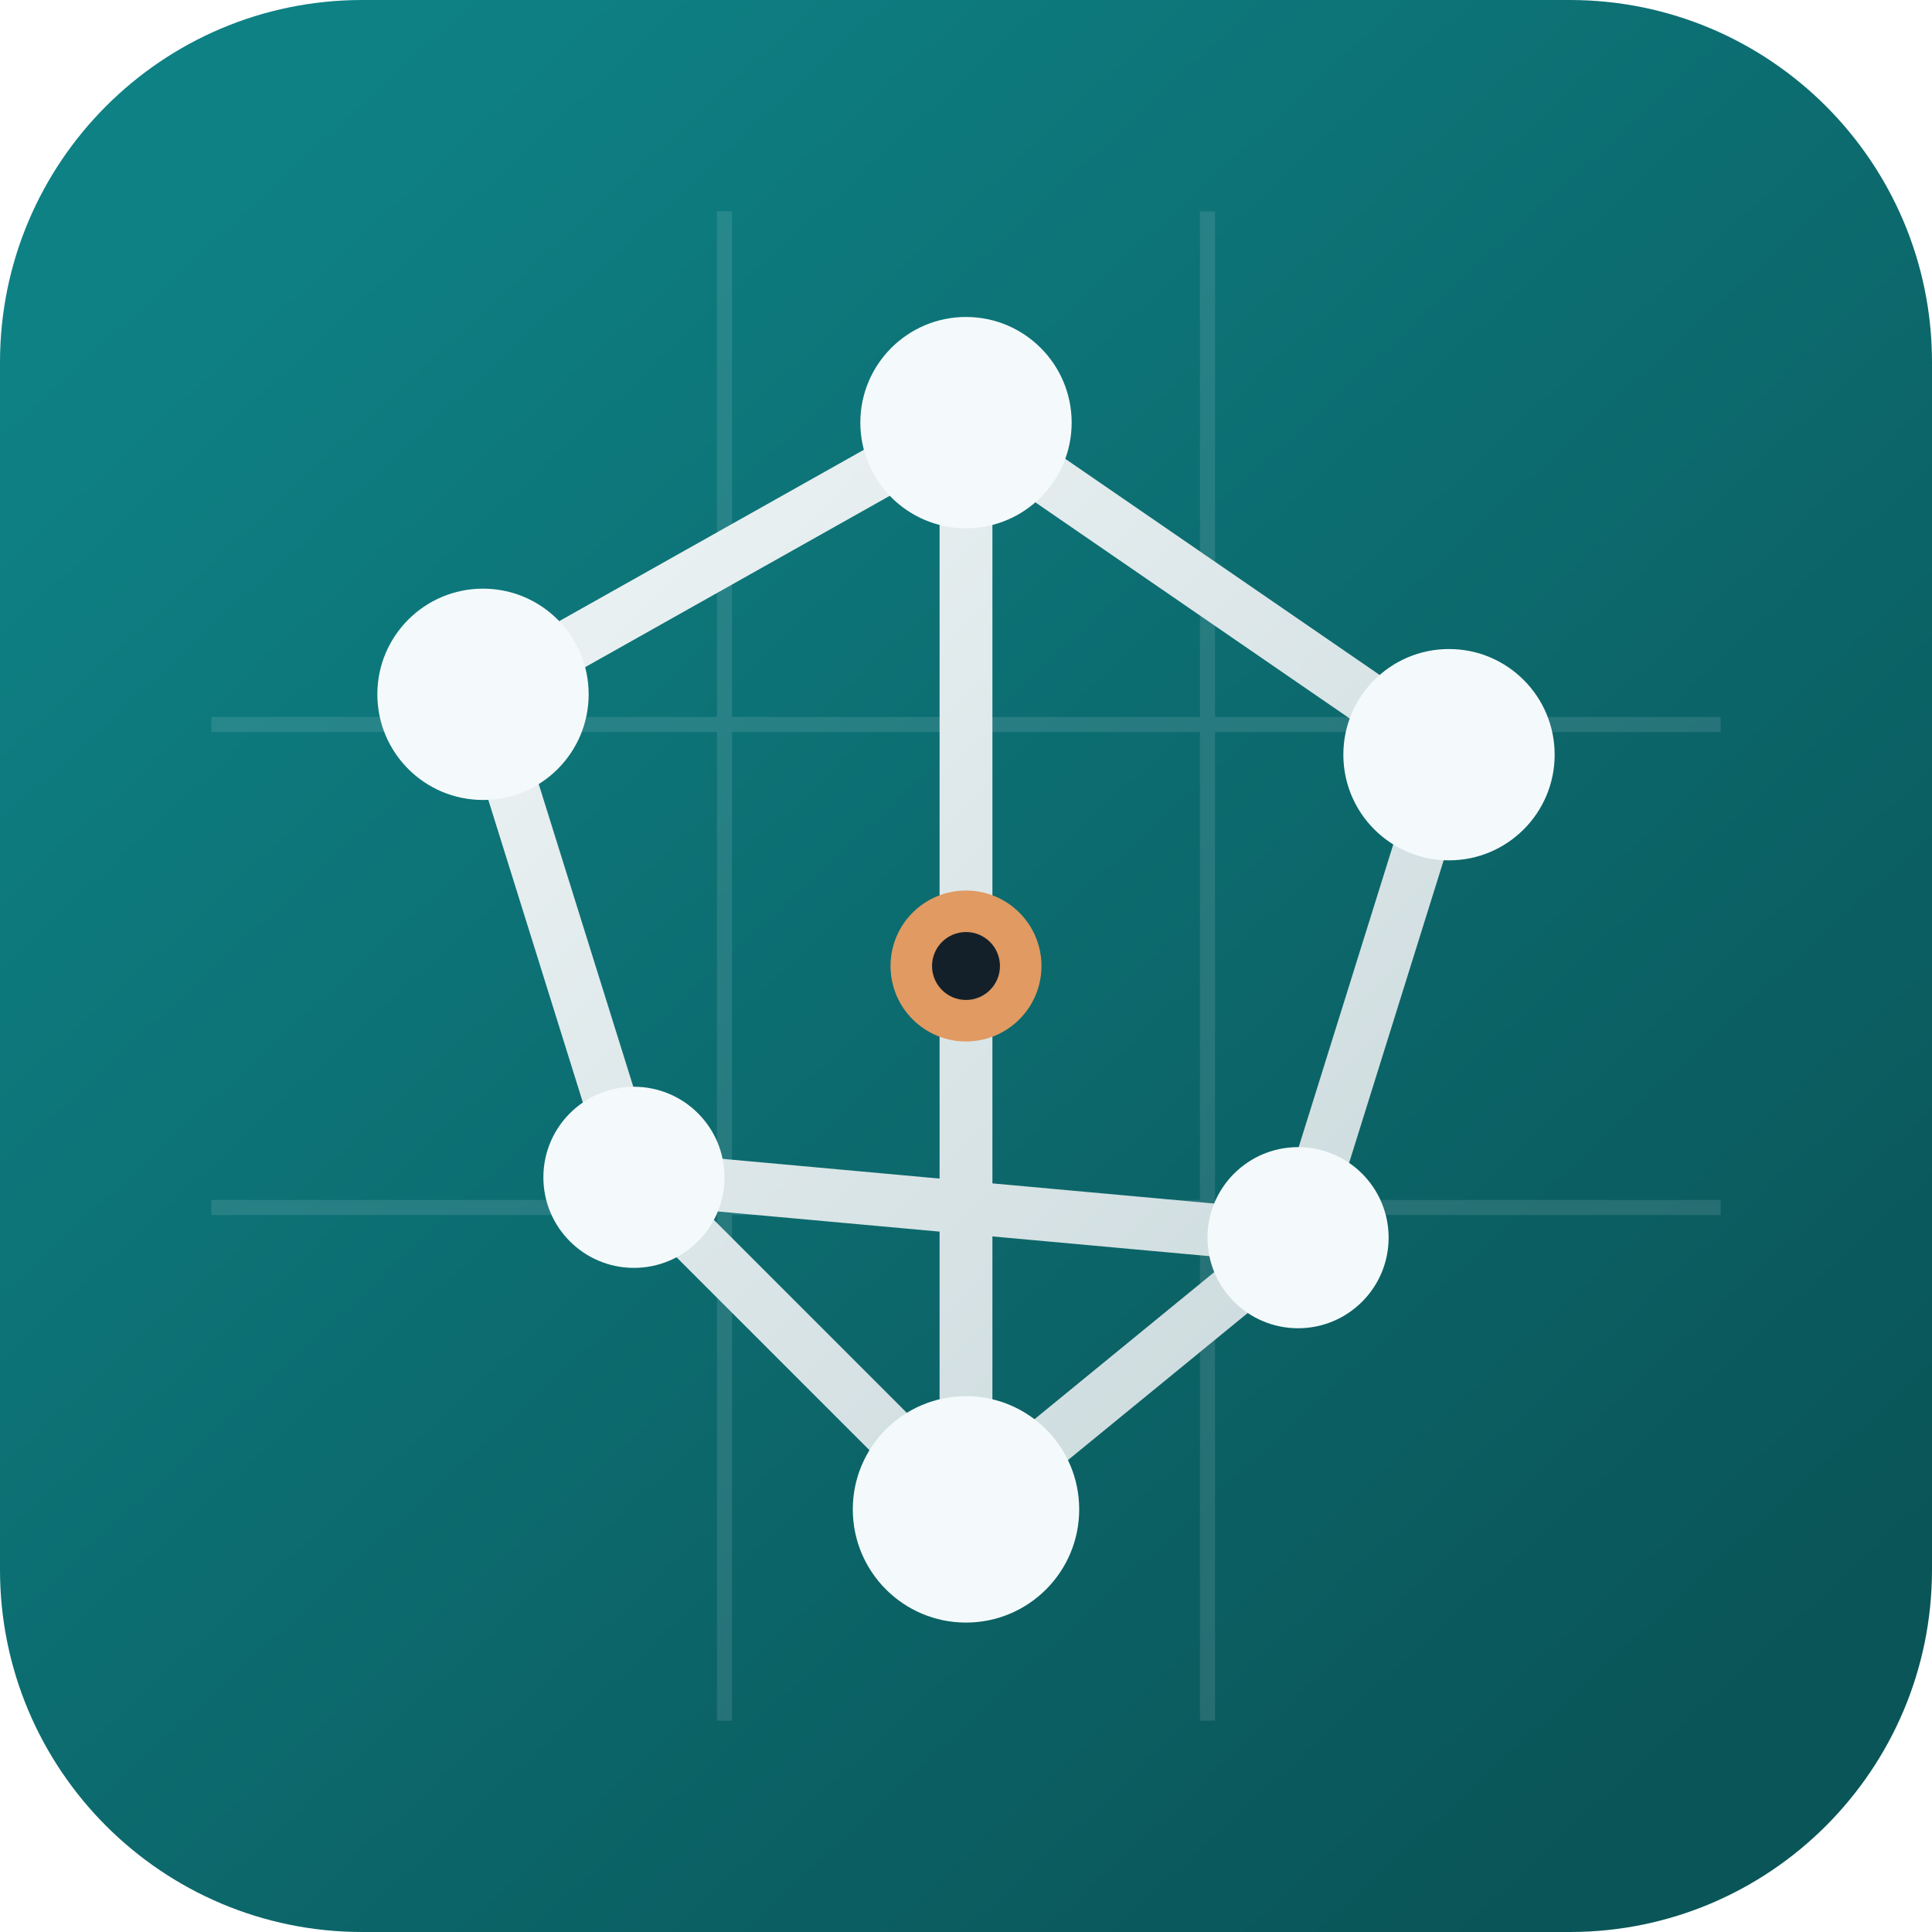
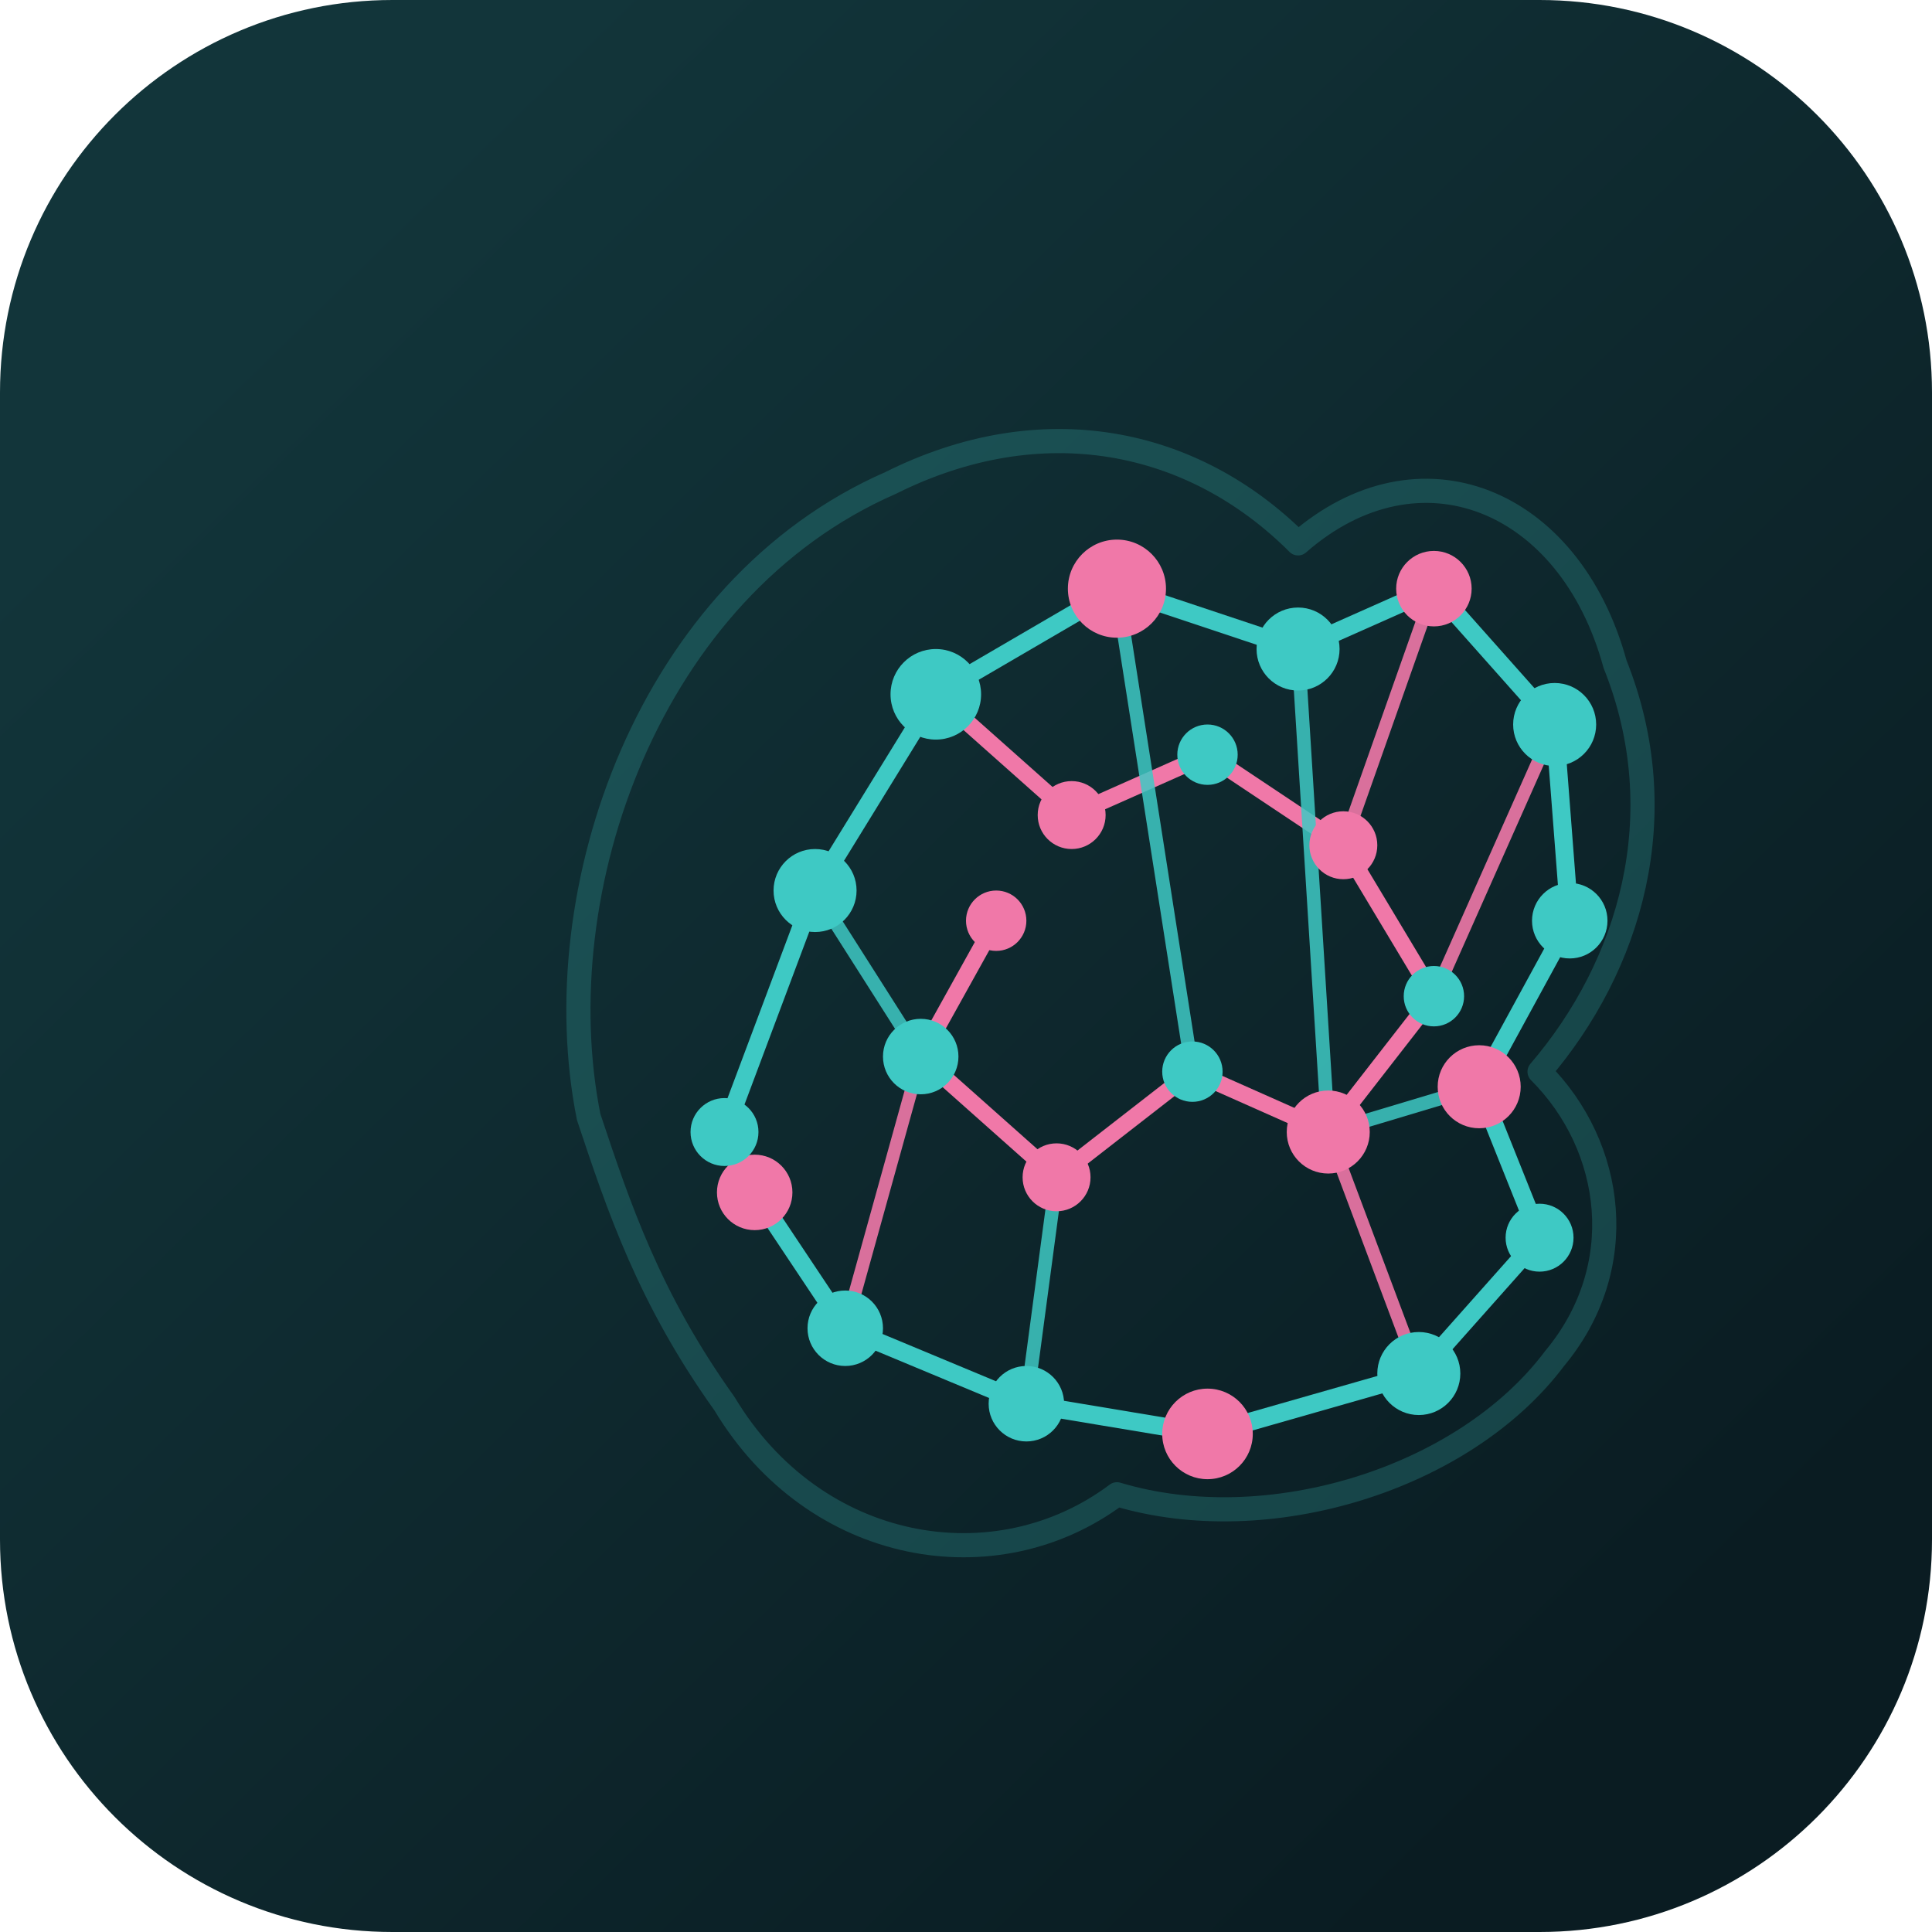
<svg xmlns="http://www.w3.org/2000/svg" viewBox="0 0 256 256" role="img" aria-label="connectome-fs">
  <defs>
-     <linearGradient id="field" x1="32" y1="24" x2="224" y2="232" gradientUnits="userSpaceOnUse">
-       <stop offset="0%" stop-color="#0e8185" />
-       <stop offset="100%" stop-color="#0a5558" />
-     </linearGradient>
-     <linearGradient id="wire" x1="48" y1="48" x2="208" y2="208" gradientUnits="userSpaceOnUse">
-       <stop offset="0%" stop-color="#f2f7f8" />
-       <stop offset="100%" stop-color="#c5d5d8" />
+     <linearGradient id="field" x1="40" y1="36" x2="220" y2="220" gradientUnits="userSpaceOnUse">
+       <stop offset="0%" stop-color="#12353a" />
+       <stop offset="100%" stop-color="#0a1c22" />
    </linearGradient>
  </defs>
-   <rect width="256" height="256" rx="48" fill="url(#field)" />
-   <g stroke="#e9eef2" stroke-opacity="0.12" stroke-width="2" fill="none">
-     <path d="M28 96 H228 M28 160 H228 M96 28 V228 M160 28 V228" />
+   <rect width="256" height="256" rx="52" fill="url(#field)" />
+   <g fill="none" stroke-linecap="round" stroke-linejoin="round">
+     <path stroke="#3ec9c4" stroke-width="3.2" d="M78 148          C72 118 86 78 118 64          C138 54 158 58 172 72          C188 58 208 66 214 88          C222 108 216 128 204 142          C214 152 216 168 206 180          C194 196 168 204 148 198          C132 210 108 206 96 186          C86 172 82 160 78 148 Z" opacity="0.22" />
+     <path stroke="#3ec9c4" stroke-width="2.4" d="M96 150 L108 118 L124 92 L148 78 L172 86 L190 78 L206 96 L208 122 L196 144 L204 164 L188 182 L160 190 L136 186 L112 176 L100 158" />
+     <path stroke="#f078a8" stroke-width="2.2" d="M124 92 L142 108 L160 100 L178 112 L190 132 L176 150 L158 142 L140 156 L122 140 L132 122" />
+     <path stroke="#3ec9c4" stroke-width="1.8" opacity="0.85" d="M148 78 L158 142 M172 86 L176 150 M108 118 L122 140 M196 144 L176 150 M136 186 L140 156" />
+     <path stroke="#f078a8" stroke-width="1.7" opacity="0.9" d="M190 78 L178 112 M206 96 L190 132 M188 182 L176 150 M112 176 L122 140" />
  </g>
-   <g fill="none" stroke="url(#wire)" stroke-width="7" stroke-linecap="round" stroke-linejoin="round">
-     <path d="M64 92 L128 56 L192 100" />
-     <path d="M64 92 L84 156 L128 200" />
-     <path d="M192 100 L172 164 L128 200" />
-     <path d="M128 56 L128 200" />
-     <path d="M84 156 L172 164" />
+   <g>
+     <circle cx="108" cy="118" r="5.5" fill="#3ec9c4" />
+     <circle cx="124" cy="92" r="6" fill="#3ec9c4" />
+     <circle cx="148" cy="78" r="6.5" fill="#f078a8" />
+     <circle cx="172" cy="86" r="5.5" fill="#3ec9c4" />
+     <circle cx="190" cy="78" r="5" fill="#f078a8" />
+     <circle cx="206" cy="96" r="5.5" fill="#3ec9c4" />
+     <circle cx="208" cy="122" r="5" fill="#3ec9c4" />
+     <circle cx="196" cy="144" r="5.5" fill="#f078a8" />
+     <circle cx="204" cy="164" r="4.5" fill="#3ec9c4" />
+     <circle cx="188" cy="182" r="5.5" fill="#3ec9c4" />
+     <circle cx="160" cy="190" r="6" fill="#f078a8" />
+     <circle cx="136" cy="186" r="5" fill="#3ec9c4" />
+     <circle cx="112" cy="176" r="5" fill="#3ec9c4" />
+     <circle cx="100" cy="158" r="5" fill="#f078a8" />
+     <circle cx="96" cy="150" r="4.5" fill="#3ec9c4" />
+     <circle cx="142" cy="108" r="4.5" fill="#f078a8" />
+     <circle cx="160" cy="100" r="4" fill="#3ec9c4" />
+     <circle cx="178" cy="112" r="4.5" fill="#f078a8" />
+     <circle cx="190" cy="132" r="4" fill="#3ec9c4" />
+     <circle cx="176" cy="150" r="5.5" fill="#f078a8" />
+     <circle cx="158" cy="142" r="4" fill="#3ec9c4" />
+     <circle cx="140" cy="156" r="4.5" fill="#f078a8" />
+     <circle cx="122" cy="140" r="5" fill="#3ec9c4" />
+     <circle cx="132" cy="122" r="4" fill="#f078a8" />
  </g>
-   <g fill="#f4fafb">
-     <circle cx="64" cy="92" r="14" />
-     <circle cx="128" cy="56" r="14" />
-     <circle cx="192" cy="100" r="14" />
-     <circle cx="84" cy="156" r="12" />
-     <circle cx="172" cy="164" r="12" />
-     <circle cx="128" cy="200" r="15" />
-   </g>
-   <circle cx="128" cy="128" r="10" fill="#e09a62" />
-   <circle cx="128" cy="128" r="4.5" fill="#142029" />
</svg>
